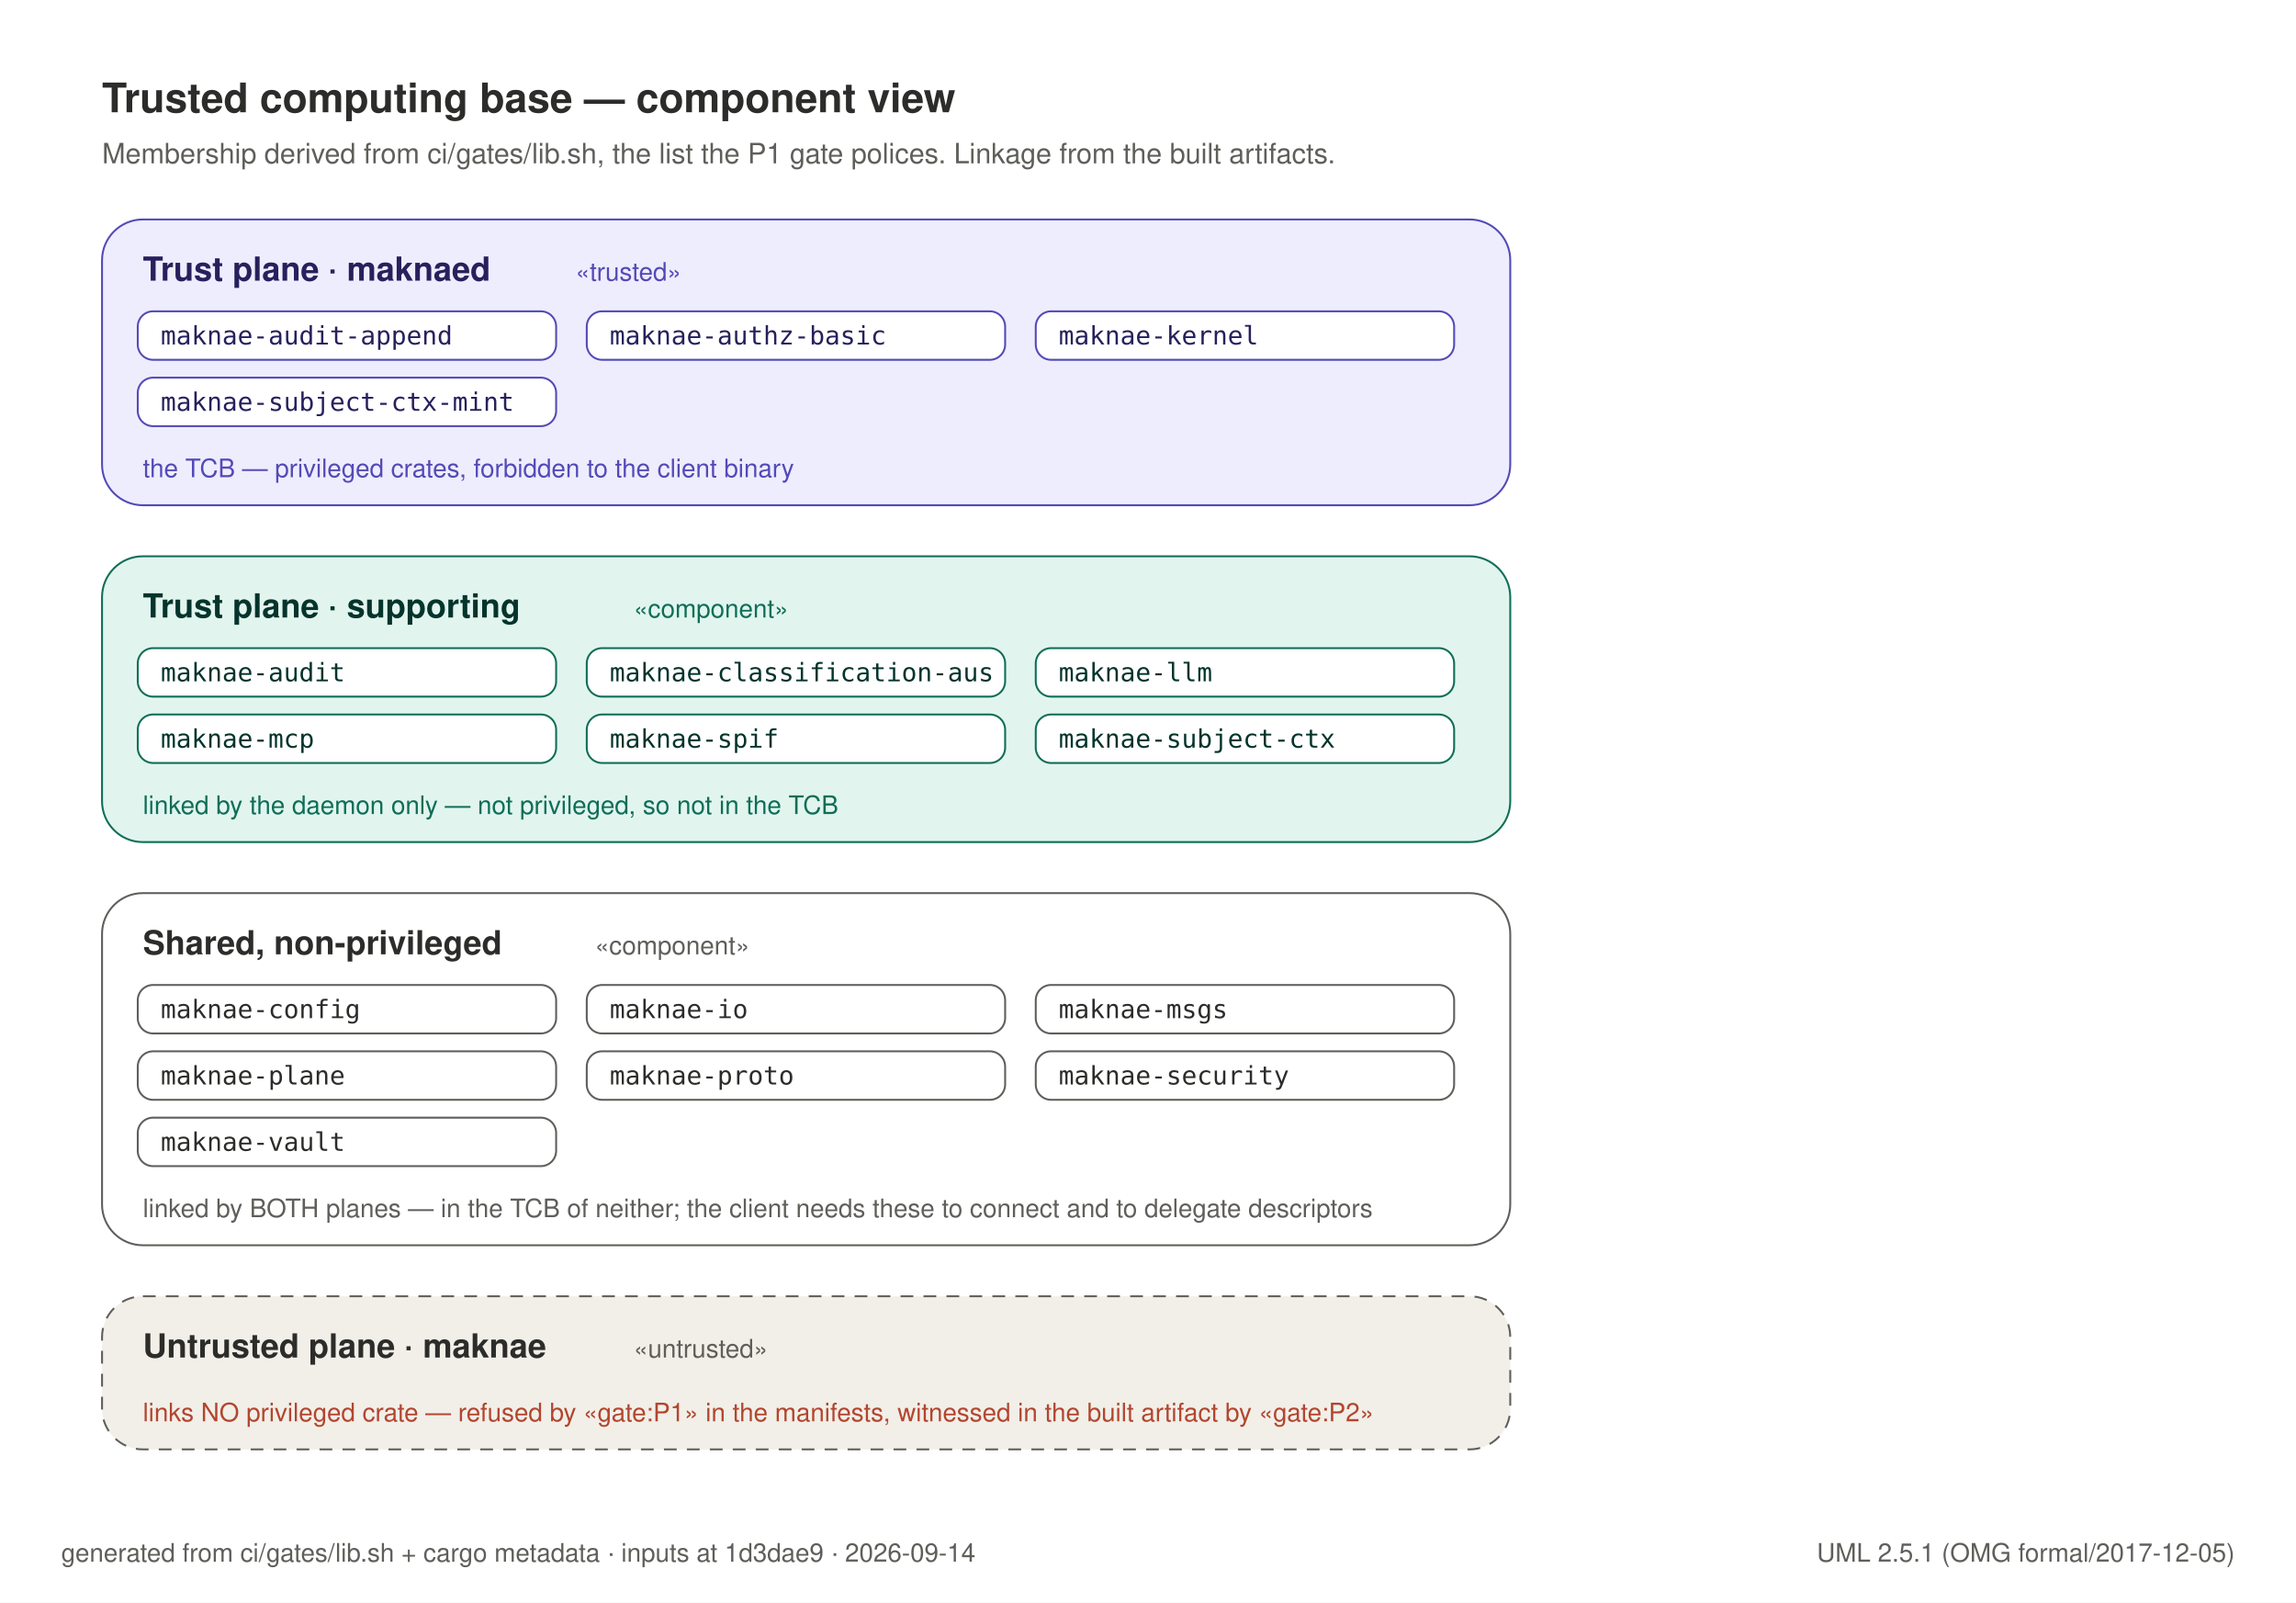
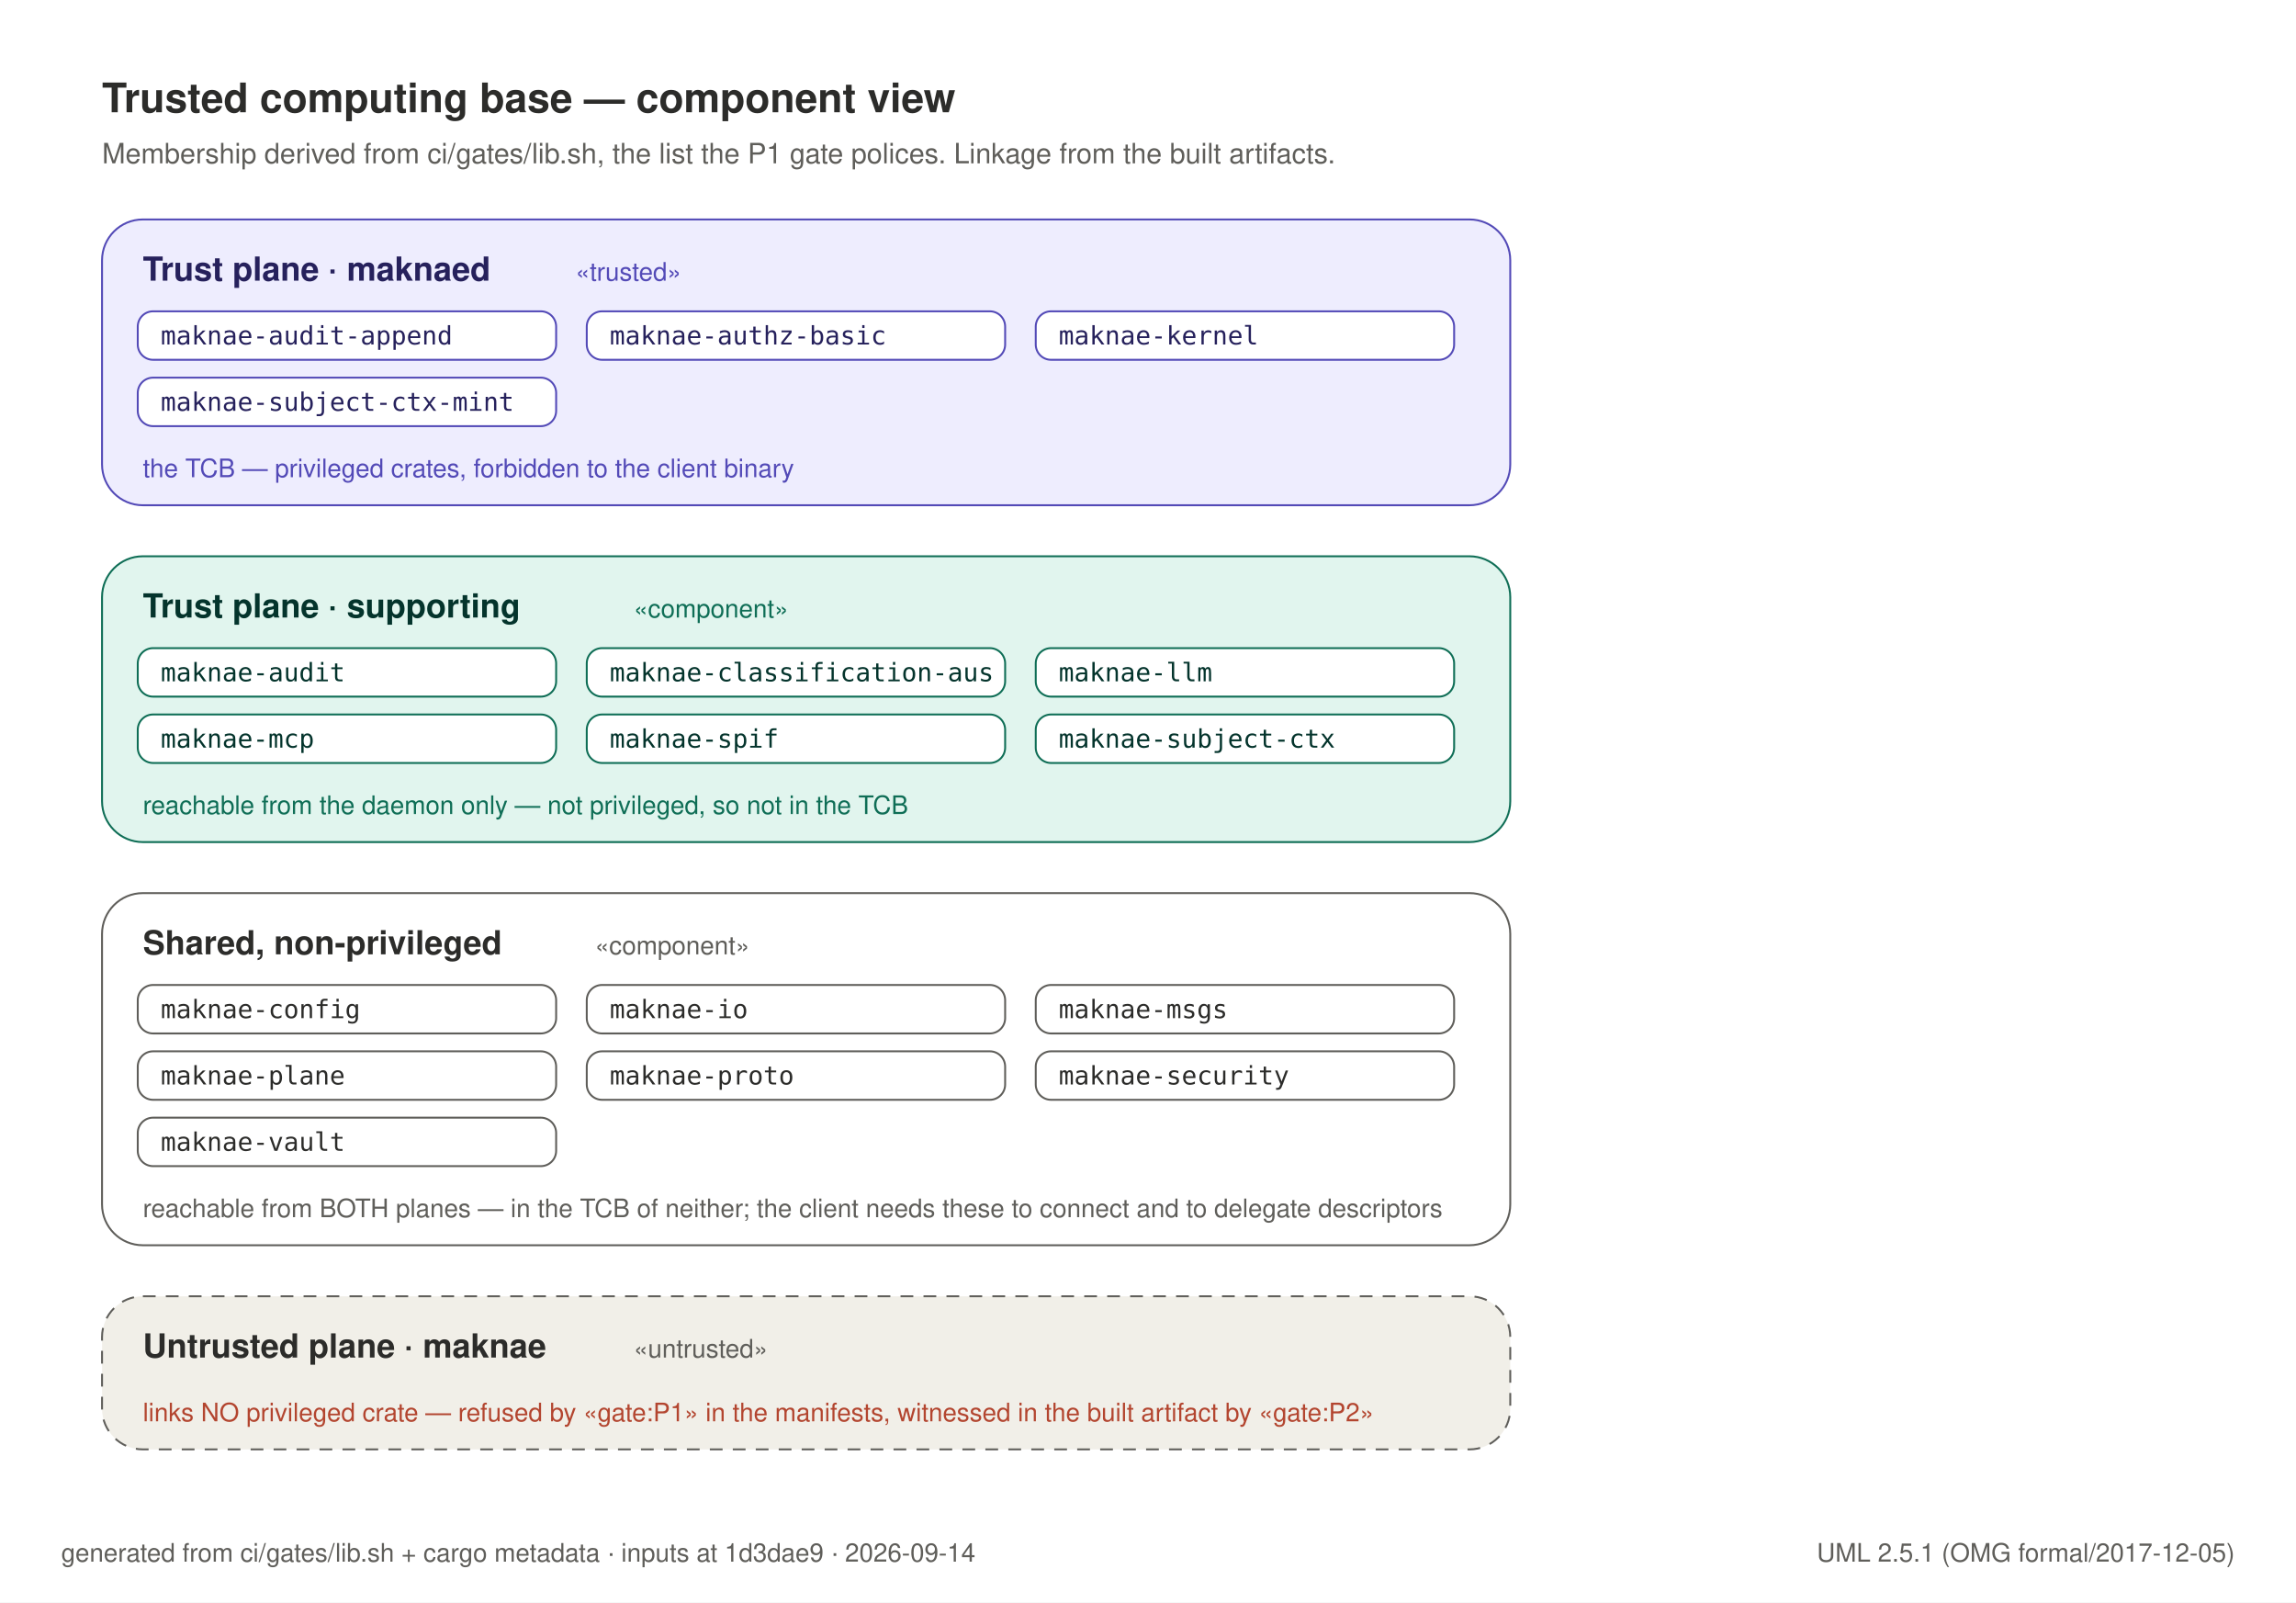
<svg xmlns="http://www.w3.org/2000/svg" width="900" height="628" viewBox="0 0 900 628" role="img">
  <rect x="0" y="0" width="900" height="628" fill="#FFFFFF" />
  <text x="40" y="44" text-anchor="start" font-family="Helvetica, Arial, sans-serif" font-size="16" font-weight="600" fill="#2C2C2A">Trusted computing base — component view</text>
  <text x="40" y="64" text-anchor="start" font-family="Helvetica, Arial, sans-serif" font-size="11" font-weight="400" fill="#5F5E5A">Membership derived from ci/gates/lib.sh, the list the P1 gate polices. Linkage from the built artifacts.</text>
  <rect x="40" y="86" width="552" height="112" rx="16" fill="#EEEDFE" stroke="#534AB7" stroke-width="0.75" />
  <text x="56" y="110" text-anchor="start" font-family="Helvetica, Arial, sans-serif" font-size="13" font-weight="600" fill="#26215C">Trust plane · maknaed</text>
  <text x="225.6" y="110" text-anchor="start" font-family="Helvetica, Arial, sans-serif" font-size="10" font-weight="400" fill="#534AB7">«trusted»</text>
  <rect x="54" y="122" width="164" height="19" rx="6" fill="#FFFFFF" stroke="#534AB7" stroke-width="0.75" />
  <text x="63" y="135" text-anchor="start" font-family="ui-monospace, SFMono-Regular, Menlo, monospace" font-size="10" font-weight="500" fill="#26215C">maknae-audit-append</text>
  <rect x="230" y="122" width="164" height="19" rx="6" fill="#FFFFFF" stroke="#534AB7" stroke-width="0.75" />
  <text x="239" y="135" text-anchor="start" font-family="ui-monospace, SFMono-Regular, Menlo, monospace" font-size="10" font-weight="500" fill="#26215C">maknae-authz-basic</text>
  <rect x="406" y="122" width="164" height="19" rx="6" fill="#FFFFFF" stroke="#534AB7" stroke-width="0.75" />
  <text x="415" y="135" text-anchor="start" font-family="ui-monospace, SFMono-Regular, Menlo, monospace" font-size="10" font-weight="500" fill="#26215C">maknae-kernel</text>
  <rect x="54" y="148" width="164" height="19" rx="6" fill="#FFFFFF" stroke="#534AB7" stroke-width="0.75" />
  <text x="63" y="161" text-anchor="start" font-family="ui-monospace, SFMono-Regular, Menlo, monospace" font-size="10" font-weight="500" fill="#26215C">maknae-subject-ctx-mint</text>
  <text x="56" y="187" text-anchor="start" font-family="Helvetica, Arial, sans-serif" font-size="10" font-weight="400" fill="#534AB7">the TCB — privileged crates, forbidden to the client binary</text>
  <rect x="40" y="218" width="552" height="112" rx="16" fill="#E1F5EE" stroke="#0F6E56" stroke-width="0.75" />
  <text x="56" y="242" text-anchor="start" font-family="Helvetica, Arial, sans-serif" font-size="13" font-weight="600" fill="#04342C">Trust plane · supporting</text>
  <text x="248.4" y="242" text-anchor="start" font-family="Helvetica, Arial, sans-serif" font-size="10" font-weight="400" fill="#0F6E56">«component»</text>
  <rect x="54" y="254" width="164" height="19" rx="6" fill="#FFFFFF" stroke="#0F6E56" stroke-width="0.75" />
  <text x="63" y="267" text-anchor="start" font-family="ui-monospace, SFMono-Regular, Menlo, monospace" font-size="10" font-weight="500" fill="#04342C">maknae-audit</text>
  <rect x="230" y="254" width="164" height="19" rx="6" fill="#FFFFFF" stroke="#0F6E56" stroke-width="0.75" />
  <text x="239" y="267" text-anchor="start" font-family="ui-monospace, SFMono-Regular, Menlo, monospace" font-size="10" font-weight="500" fill="#04342C">maknae-classification-aus</text>
  <rect x="406" y="254" width="164" height="19" rx="6" fill="#FFFFFF" stroke="#0F6E56" stroke-width="0.75" />
  <text x="415" y="267" text-anchor="start" font-family="ui-monospace, SFMono-Regular, Menlo, monospace" font-size="10" font-weight="500" fill="#04342C">maknae-llm</text>
  <rect x="54" y="280" width="164" height="19" rx="6" fill="#FFFFFF" stroke="#0F6E56" stroke-width="0.75" />
  <text x="63" y="293" text-anchor="start" font-family="ui-monospace, SFMono-Regular, Menlo, monospace" font-size="10" font-weight="500" fill="#04342C">maknae-mcp</text>
  <rect x="230" y="280" width="164" height="19" rx="6" fill="#FFFFFF" stroke="#0F6E56" stroke-width="0.75" />
  <text x="239" y="293" text-anchor="start" font-family="ui-monospace, SFMono-Regular, Menlo, monospace" font-size="10" font-weight="500" fill="#04342C">maknae-spif</text>
  <rect x="406" y="280" width="164" height="19" rx="6" fill="#FFFFFF" stroke="#0F6E56" stroke-width="0.75" />
  <text x="415" y="293" text-anchor="start" font-family="ui-monospace, SFMono-Regular, Menlo, monospace" font-size="10" font-weight="500" fill="#04342C">maknae-subject-ctx</text>
-   <text x="56" y="319" text-anchor="start" font-family="Helvetica, Arial, sans-serif" font-size="10" font-weight="400" fill="#0F6E56">linked by the daemon only — not privileged, so not in the TCB</text>
+   <text x="56" y="319" text-anchor="start" font-family="Helvetica, Arial, sans-serif" font-size="10" font-weight="400" fill="#0F6E56">reachable from the daemon only — not privileged, so not in the TCB</text>
  <rect x="40" y="350" width="552" height="138" rx="16" fill="#FFFFFF" stroke="#5F5E5A" stroke-width="0.75" />
  <text x="56" y="374" text-anchor="start" font-family="Helvetica, Arial, sans-serif" font-size="13" font-weight="600" fill="#2C2C2A">Shared, non-privileged</text>
  <text x="233.2" y="374" text-anchor="start" font-family="Helvetica, Arial, sans-serif" font-size="10" font-weight="400" fill="#5F5E5A">«component»</text>
  <rect x="54" y="386" width="164" height="19" rx="6" fill="#FFFFFF" stroke="#5F5E5A" stroke-width="0.75" />
  <text x="63" y="399" text-anchor="start" font-family="ui-monospace, SFMono-Regular, Menlo, monospace" font-size="10" font-weight="500" fill="#2C2C2A">maknae-config</text>
  <rect x="230" y="386" width="164" height="19" rx="6" fill="#FFFFFF" stroke="#5F5E5A" stroke-width="0.75" />
  <text x="239" y="399" text-anchor="start" font-family="ui-monospace, SFMono-Regular, Menlo, monospace" font-size="10" font-weight="500" fill="#2C2C2A">maknae-io</text>
  <rect x="406" y="386" width="164" height="19" rx="6" fill="#FFFFFF" stroke="#5F5E5A" stroke-width="0.75" />
  <text x="415" y="399" text-anchor="start" font-family="ui-monospace, SFMono-Regular, Menlo, monospace" font-size="10" font-weight="500" fill="#2C2C2A">maknae-msgs</text>
  <rect x="54" y="412" width="164" height="19" rx="6" fill="#FFFFFF" stroke="#5F5E5A" stroke-width="0.75" />
  <text x="63" y="425" text-anchor="start" font-family="ui-monospace, SFMono-Regular, Menlo, monospace" font-size="10" font-weight="500" fill="#2C2C2A">maknae-plane</text>
  <rect x="230" y="412" width="164" height="19" rx="6" fill="#FFFFFF" stroke="#5F5E5A" stroke-width="0.75" />
  <text x="239" y="425" text-anchor="start" font-family="ui-monospace, SFMono-Regular, Menlo, monospace" font-size="10" font-weight="500" fill="#2C2C2A">maknae-proto</text>
  <rect x="406" y="412" width="164" height="19" rx="6" fill="#FFFFFF" stroke="#5F5E5A" stroke-width="0.75" />
  <text x="415" y="425" text-anchor="start" font-family="ui-monospace, SFMono-Regular, Menlo, monospace" font-size="10" font-weight="500" fill="#2C2C2A">maknae-security</text>
  <rect x="54" y="438" width="164" height="19" rx="6" fill="#FFFFFF" stroke="#5F5E5A" stroke-width="0.75" />
  <text x="63" y="451" text-anchor="start" font-family="ui-monospace, SFMono-Regular, Menlo, monospace" font-size="10" font-weight="500" fill="#2C2C2A">maknae-vault</text>
-   <text x="56" y="477" text-anchor="start" font-family="Helvetica, Arial, sans-serif" font-size="10" font-weight="400" fill="#5F5E5A">linked by BOTH planes — in the TCB of neither; the client needs these to connect and to delegate descriptors</text>
+   <text x="56" y="477" text-anchor="start" font-family="Helvetica, Arial, sans-serif" font-size="10" font-weight="400" fill="#5F5E5A">reachable from BOTH planes — in the TCB of neither; the client needs these to connect and to delegate descriptors</text>
  <rect x="40" y="508" width="552" height="60" rx="16" fill="#F1EFE8" stroke="#5F5E5A" stroke-width="0.75" stroke-dasharray="5 4" />
  <text x="56" y="532" text-anchor="start" font-family="Helvetica, Arial, sans-serif" font-size="13" font-weight="600" fill="#2C2C2A">Untrusted plane · maknae</text>
  <text x="248.4" y="532" text-anchor="start" font-family="Helvetica, Arial, sans-serif" font-size="10" font-weight="400" fill="#5F5E5A">«untrusted»</text>
  <text x="56" y="557" text-anchor="start" font-family="Helvetica, Arial, sans-serif" font-size="10" font-weight="400" fill="#B3452F">links NO privileged crate — refused by «gate:P1» in the manifests, witnessed in the built artifact by «gate:P2»</text>
  <text x="24" y="612" text-anchor="start" font-family="Helvetica, Arial, sans-serif" font-size="10" font-weight="400" fill="#5F5E5A">generated from ci/gates/lib.sh + cargo metadata · inputs at 1d3dae9 · 2026-09-14</text>
  <text x="876" y="612" text-anchor="end" font-family="Helvetica, Arial, sans-serif" font-size="10" font-weight="400" fill="#5F5E5A">UML 2.5.1 (OMG formal/2017-12-05)</text>
</svg>
